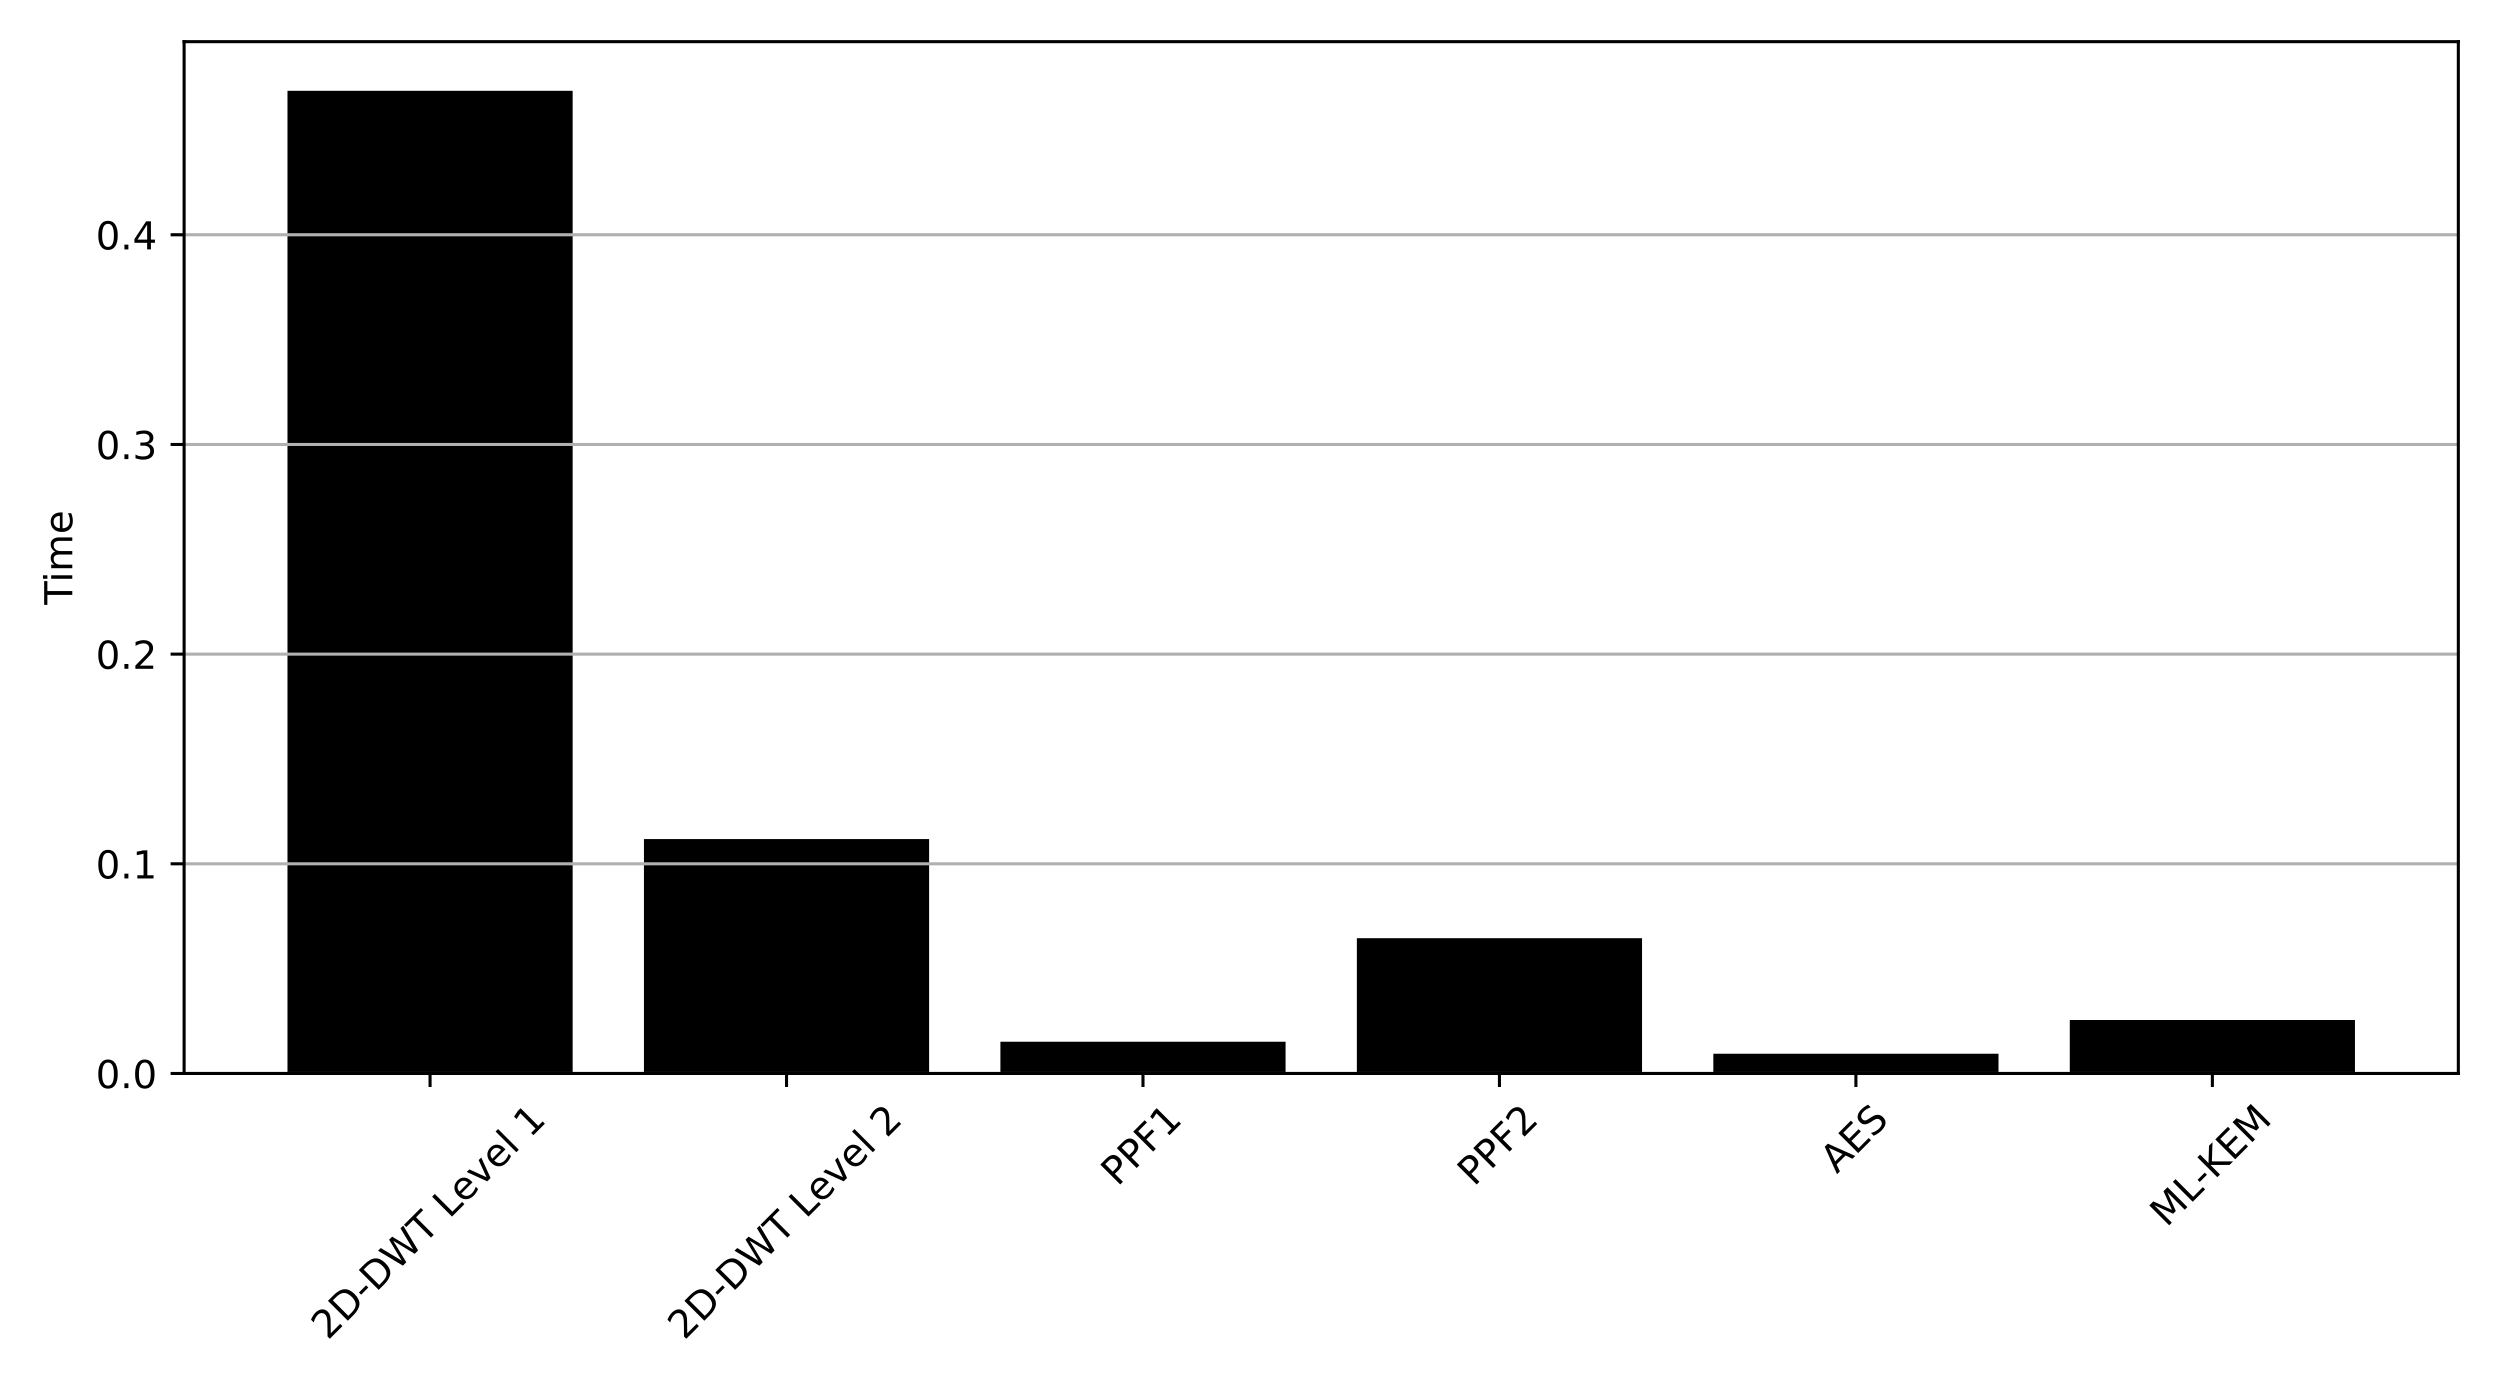
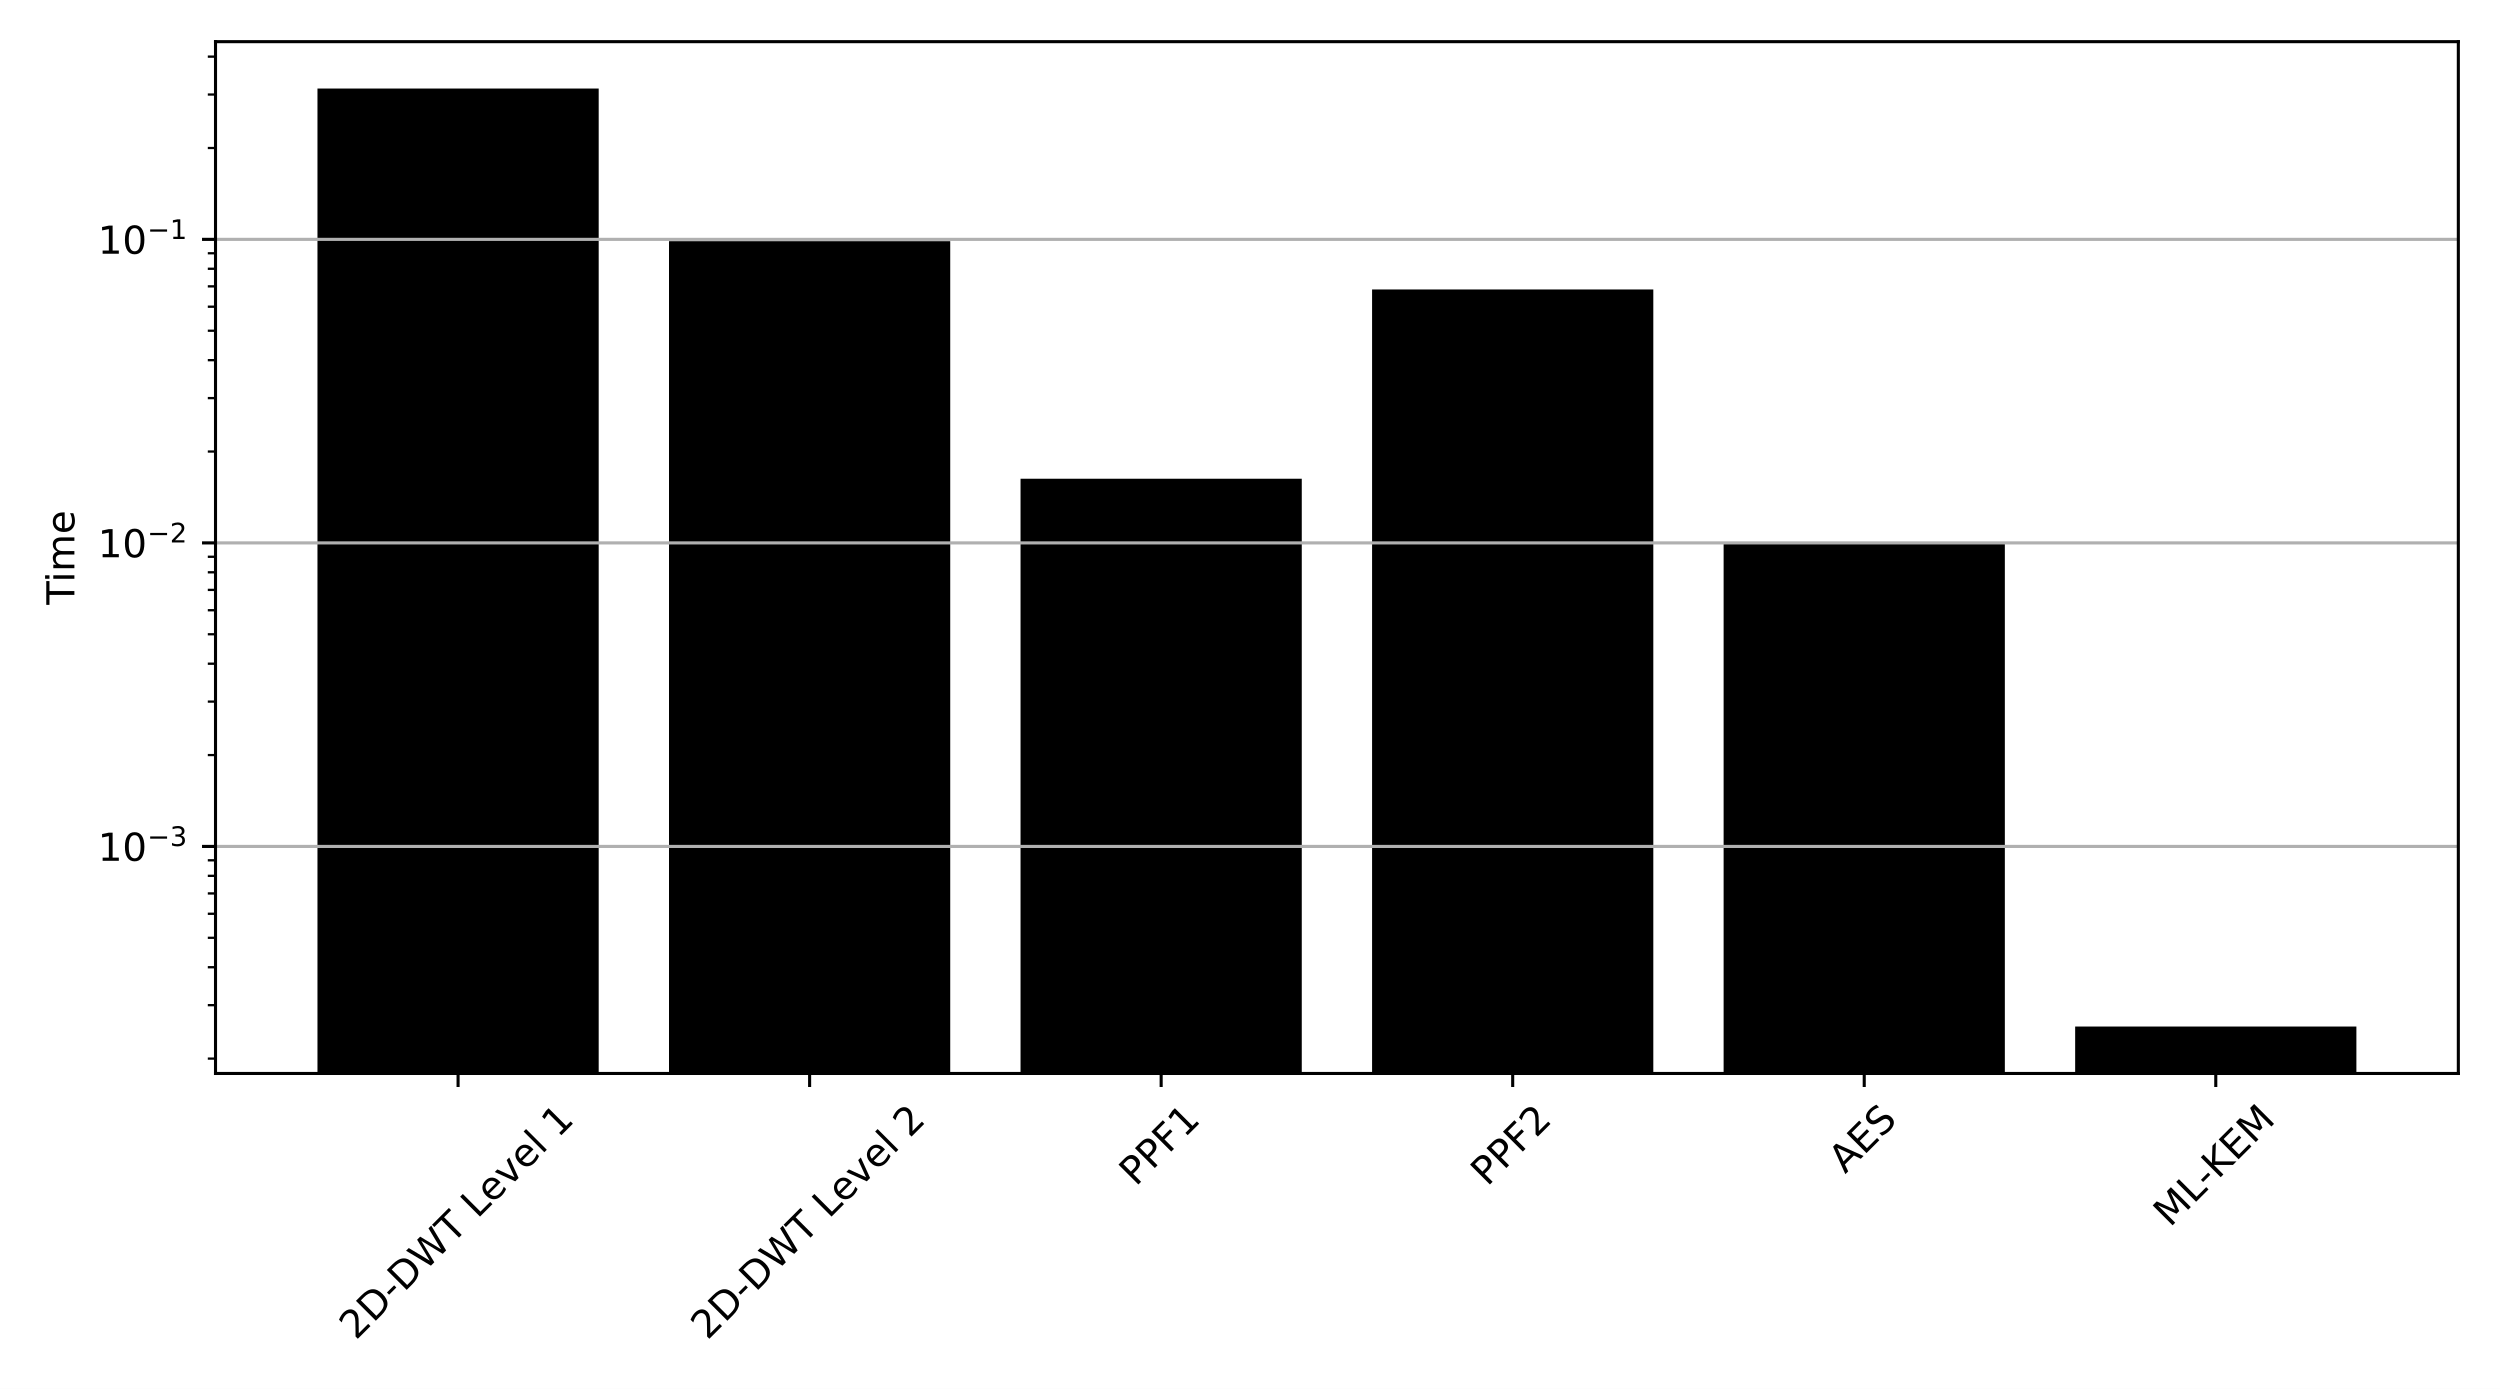
<svg xmlns="http://www.w3.org/2000/svg" xmlns:xlink="http://www.w3.org/1999/xlink" width="648pt" height="360pt" viewBox="0 0 648 360" version="1.1">
  <defs>
    <style type="text/css">*{stroke-linejoin: round; stroke-linecap: butt}</style>
  </defs>
  <g id="figure_1">
    <g id="patch_1">
      <path d="M 0 360  L 648 360  L 648 0  L 0 0  z " style="fill: #ffffff" />
    </g>
    <g id="axes_1">
      <g id="patch_2">
-         <path d="M 47.72 278.242  L 637.2 278.242  L 637.2 10.8  L 47.72 10.8  z " style="fill: #ffffff" />
+         <path d="M 55.862 278.242  L 637.2 278.242  L 637.2 10.8  L 55.862 10.8  z " style="fill: #ffffff" />
      </g>
      <g id="patch_3">
-         <path d="M 74.515 278.242  L 148.431 278.242  L 148.431 23.535  L 74.515 23.535  z " clip-path="url(#p79f7c286e8)" />
+         <path d="M 82.287 78658.875  L 155.182 78658.875  L 155.182 22.956  L 82.287 22.956  z " clip-path="url(#p48018f4379)" />
      </g>
      <g id="patch_4">
-         <path d="M 166.91 278.242  L 240.826 278.242  L 240.826 217.485  L 166.91 217.485  z " clip-path="url(#p79f7c286e8)" />
+         <path d="M 173.405 78658.875  L 246.3 78658.875  L 246.3 62.524  L 173.405 62.524  z " clip-path="url(#p48018f4379)" />
      </g>
      <g id="patch_5">
-         <path d="M 259.305 278.242  L 333.221 278.242  L 333.221 270.015  L 259.305 270.015  z " clip-path="url(#p79f7c286e8)" />
+         <path d="M 264.524 78658.875  L 337.419 78658.875  L 337.419 124.092  L 264.524 124.092  z " clip-path="url(#p48018f4379)" />
      </g>
      <g id="patch_6">
-         <path d="M 351.699 278.242  L 425.615 278.242  L 425.615 243.188  L 351.699 243.188  z " clip-path="url(#p79f7c286e8)" />
+         <path d="M 355.643 78658.875  L 428.538 78658.875  L 428.538 75.034  L 355.643 75.034  z " clip-path="url(#p48018f4379)" />
      </g>
      <g id="patch_7">
-         <path d="M 444.094 278.242  L 518.01 278.242  L 518.01 273.134  L 444.094 273.134  z " clip-path="url(#p79f7c286e8)" />
+         <path d="M 446.762 78658.875  L 519.657 78658.875  L 519.657 140.5  L 446.762 140.5  z " clip-path="url(#p48018f4379)" />
      </g>
      <g id="patch_8">
-         <path d="M 536.489 278.242  L 610.405 278.242  L 610.405 264.384  L 536.489 264.384  z " clip-path="url(#p79f7c286e8)" />
+         <path d="M 537.881 78658.875  L 610.776 78658.875  L 610.776 266.086  L 537.881 266.086  z " clip-path="url(#p48018f4379)" />
      </g>
      <g id="matplotlib.axis_1">
        <g id="xtick_1">
          <g id="line2d_1">
            <defs>
-               <path id="mab9829b18d" d="M 0 0  L 0 3.5  " style="stroke: #000000; stroke-width: 0.8" />
+               <path id="m698e0ecc95" d="M 0 0  L 0 3.5  " style="stroke: #000000; stroke-width: 0.8" />
            </defs>
            <g>
-               <use xlink:href="#mab9829b18d" x="111.473" y="278.242" style="stroke: #000000; stroke-width: 0.8" />
+               <use xlink:href="#m698e0ecc95" x="118.734" y="278.242" style="stroke: #000000; stroke-width: 0.8" />
            </g>
          </g>
          <g id="text_1">
-             <g transform="translate(84.96819 347.5261) rotate(-45) scale(0.1 -0.1)">
+             <g transform="translate(92.22968 347.5261) rotate(-45) scale(0.1 -0.1)">
              <defs>
                <path id="DejaVuSans-32" d="M 1228 531  L 3431 531  L 3431 0  L 469 0  L 469 531  Q 828 903 1448 1529  Q 2069 2156 2228 2338  Q 2531 2678 2651 2914  Q 2772 3150 2772 3378  Q 2772 3750 2511 3984  Q 2250 4219 1831 4219  Q 1534 4219 1204 4116  Q 875 4013 500 3803  L 500 4441  Q 881 4594 1212 4672  Q 1544 4750 1819 4750  Q 2544 4750 2975 4387  Q 3406 4025 3406 3419  Q 3406 3131 3298 2873  Q 3191 2616 2906 2266  Q 2828 2175 2409 1742  Q 1991 1309 1228 531  z " transform="scale(0.015625)" />
                <path id="DejaVuSans-44" d="M 1259 4147  L 1259 519  L 2022 519  Q 2988 519 3436 956  Q 3884 1394 3884 2338  Q 3884 3275 3436 3711  Q 2988 4147 2022 4147  L 1259 4147  z M 628 4666  L 1925 4666  Q 3281 4666 3915 4102  Q 4550 3538 4550 2338  Q 4550 1131 3912 565  Q 3275 0 1925 0  L 628 0  L 628 4666  z " transform="scale(0.015625)" />
                <path id="DejaVuSans-2d" d="M 313 2009  L 1997 2009  L 1997 1497  L 313 1497  L 313 2009  z " transform="scale(0.015625)" />
                <path id="DejaVuSans-57" d="M 213 4666  L 850 4666  L 1831 722  L 2809 4666  L 3519 4666  L 4500 722  L 5478 4666  L 6119 4666  L 4947 0  L 4153 0  L 3169 4050  L 2175 0  L 1381 0  L 213 4666  z " transform="scale(0.015625)" />
                <path id="DejaVuSans-54" d="M -19 4666  L 3928 4666  L 3928 4134  L 2272 4134  L 2272 0  L 1638 0  L 1638 4134  L -19 4134  L -19 4666  z " transform="scale(0.015625)" />
                <path id="DejaVuSans-20" transform="scale(0.015625)" />
                <path id="DejaVuSans-4c" d="M 628 4666  L 1259 4666  L 1259 531  L 3531 531  L 3531 0  L 628 0  L 628 4666  z " transform="scale(0.015625)" />
                <path id="DejaVuSans-65" d="M 3597 1894  L 3597 1613  L 953 1613  Q 991 1019 1311 708  Q 1631 397 2203 397  Q 2534 397 2845 478  Q 3156 559 3463 722  L 3463 178  Q 3153 47 2828 -22  Q 2503 -91 2169 -91  Q 1331 -91 842 396  Q 353 884 353 1716  Q 353 2575 817 3079  Q 1281 3584 2069 3584  Q 2775 3584 3186 3129  Q 3597 2675 3597 1894  z M 3022 2063  Q 3016 2534 2758 2815  Q 2500 3097 2075 3097  Q 1594 3097 1305 2825  Q 1016 2553 972 2059  L 3022 2063  z " transform="scale(0.015625)" />
                <path id="DejaVuSans-76" d="M 191 3500  L 800 3500  L 1894 563  L 2988 3500  L 3597 3500  L 2284 0  L 1503 0  L 191 3500  z " transform="scale(0.015625)" />
                <path id="DejaVuSans-6c" d="M 603 4863  L 1178 4863  L 1178 0  L 603 0  L 603 4863  z " transform="scale(0.015625)" />
                <path id="DejaVuSans-31" d="M 794 531  L 1825 531  L 1825 4091  L 703 3866  L 703 4441  L 1819 4666  L 2450 4666  L 2450 531  L 3481 531  L 3481 0  L 794 0  L 794 531  z " transform="scale(0.015625)" />
              </defs>
              <use xlink:href="#DejaVuSans-32" />
              <use xlink:href="#DejaVuSans-44" x="63.623" />
              <use xlink:href="#DejaVuSans-2d" x="140.625" />
              <use xlink:href="#DejaVuSans-44" x="176.709" />
              <use xlink:href="#DejaVuSans-57" x="253.711" />
              <use xlink:href="#DejaVuSans-54" x="352.588" />
              <use xlink:href="#DejaVuSans-20" x="413.672" />
              <use xlink:href="#DejaVuSans-4c" x="445.459" />
              <use xlink:href="#DejaVuSans-65" x="499.422" />
              <use xlink:href="#DejaVuSans-76" x="560.945" />
              <use xlink:href="#DejaVuSans-65" x="620.125" />
              <use xlink:href="#DejaVuSans-6c" x="681.648" />
              <use xlink:href="#DejaVuSans-20" x="709.432" />
              <use xlink:href="#DejaVuSans-31" x="741.219" />
            </g>
          </g>
        </g>
        <g id="xtick_2">
          <g id="line2d_2">
            <g>
-               <use xlink:href="#mab9829b18d" x="203.868" y="278.242" style="stroke: #000000; stroke-width: 0.8" />
+               <use xlink:href="#m698e0ecc95" x="209.853" y="278.242" style="stroke: #000000; stroke-width: 0.8" />
            </g>
          </g>
          <g id="text_2">
-             <g transform="translate(177.3632 347.5261) rotate(-45) scale(0.1 -0.1)">
+             <g transform="translate(183.3485 347.5261) rotate(-45) scale(0.1 -0.1)">
              <use xlink:href="#DejaVuSans-32" />
              <use xlink:href="#DejaVuSans-44" x="63.623" />
              <use xlink:href="#DejaVuSans-2d" x="140.625" />
              <use xlink:href="#DejaVuSans-44" x="176.709" />
              <use xlink:href="#DejaVuSans-57" x="253.711" />
              <use xlink:href="#DejaVuSans-54" x="352.588" />
              <use xlink:href="#DejaVuSans-20" x="413.672" />
              <use xlink:href="#DejaVuSans-4c" x="445.459" />
              <use xlink:href="#DejaVuSans-65" x="499.422" />
              <use xlink:href="#DejaVuSans-76" x="560.945" />
              <use xlink:href="#DejaVuSans-65" x="620.125" />
              <use xlink:href="#DejaVuSans-6c" x="681.648" />
              <use xlink:href="#DejaVuSans-20" x="709.432" />
              <use xlink:href="#DejaVuSans-32" x="741.219" />
            </g>
          </g>
        </g>
        <g id="xtick_3">
          <g id="line2d_3">
            <g>
-               <use xlink:href="#mab9829b18d" x="296.263" y="278.242" style="stroke: #000000; stroke-width: 0.8" />
+               <use xlink:href="#m698e0ecc95" x="300.972" y="278.242" style="stroke: #000000; stroke-width: 0.8" />
            </g>
          </g>
          <g id="text_3">
-             <g transform="translate(289.6671 307.7083) rotate(-45) scale(0.1 -0.1)">
+             <g transform="translate(294.3762 307.7083) rotate(-45) scale(0.1 -0.1)">
              <defs>
                <path id="DejaVuSans-50" d="M 1259 4147  L 1259 2394  L 2053 2394  Q 2494 2394 2734 2622  Q 2975 2850 2975 3272  Q 2975 3691 2734 3919  Q 2494 4147 2053 4147  L 1259 4147  z M 628 4666  L 2053 4666  Q 2838 4666 3239 4311  Q 3641 3956 3641 3272  Q 3641 2581 3239 2228  Q 2838 1875 2053 1875  L 1259 1875  L 1259 0  L 628 0  L 628 4666  z " transform="scale(0.015625)" />
                <path id="DejaVuSans-46" d="M 628 4666  L 3309 4666  L 3309 4134  L 1259 4134  L 1259 2759  L 3109 2759  L 3109 2228  L 1259 2228  L 1259 0  L 628 0  L 628 4666  z " transform="scale(0.015625)" />
              </defs>
              <use xlink:href="#DejaVuSans-50" />
              <use xlink:href="#DejaVuSans-50" x="60.303" />
              <use xlink:href="#DejaVuSans-46" x="120.605" />
              <use xlink:href="#DejaVuSans-31" x="178.125" />
            </g>
          </g>
        </g>
        <g id="xtick_4">
          <g id="line2d_4">
            <g>
-               <use xlink:href="#mab9829b18d" x="388.657" y="278.242" style="stroke: #000000; stroke-width: 0.8" />
+               <use xlink:href="#m698e0ecc95" x="392.09" y="278.242" style="stroke: #000000; stroke-width: 0.8" />
            </g>
          </g>
          <g id="text_4">
-             <g transform="translate(382.0621 307.7083) rotate(-45) scale(0.1 -0.1)">
+             <g transform="translate(385.495 307.7083) rotate(-45) scale(0.1 -0.1)">
              <use xlink:href="#DejaVuSans-50" />
              <use xlink:href="#DejaVuSans-50" x="60.303" />
              <use xlink:href="#DejaVuSans-46" x="120.605" />
              <use xlink:href="#DejaVuSans-32" x="178.125" />
            </g>
          </g>
        </g>
        <g id="xtick_5">
          <g id="line2d_5">
            <g>
-               <use xlink:href="#mab9829b18d" x="481.052" y="278.242" style="stroke: #000000; stroke-width: 0.8" />
+               <use xlink:href="#m698e0ecc95" x="483.209" y="278.242" style="stroke: #000000; stroke-width: 0.8" />
            </g>
          </g>
          <g id="text_5">
-             <g transform="translate(476.1066 304.4092) rotate(-45) scale(0.1 -0.1)">
+             <g transform="translate(478.2633 304.4092) rotate(-45) scale(0.1 -0.1)">
              <defs>
                <path id="DejaVuSans-41" d="M 2188 4044  L 1331 1722  L 3047 1722  L 2188 4044  z M 1831 4666  L 2547 4666  L 4325 0  L 3669 0  L 3244 1197  L 1141 1197  L 716 0  L 50 0  L 1831 4666  z " transform="scale(0.015625)" />
                <path id="DejaVuSans-45" d="M 628 4666  L 3578 4666  L 3578 4134  L 1259 4134  L 1259 2753  L 3481 2753  L 3481 2222  L 1259 2222  L 1259 531  L 3634 531  L 3634 0  L 628 0  L 628 4666  z " transform="scale(0.015625)" />
                <path id="DejaVuSans-53" d="M 3425 4513  L 3425 3897  Q 3066 4069 2747 4153  Q 2428 4238 2131 4238  Q 1616 4238 1336 4038  Q 1056 3838 1056 3469  Q 1056 3159 1242 3001  Q 1428 2844 1947 2747  L 2328 2669  Q 3034 2534 3370 2195  Q 3706 1856 3706 1288  Q 3706 609 3251 259  Q 2797 -91 1919 -91  Q 1588 -91 1214 -16  Q 841 59 441 206  L 441 856  Q 825 641 1194 531  Q 1563 422 1919 422  Q 2459 422 2753 634  Q 3047 847 3047 1241  Q 3047 1584 2836 1778  Q 2625 1972 2144 2069  L 1759 2144  Q 1053 2284 737 2584  Q 422 2884 422 3419  Q 422 4038 858 4394  Q 1294 4750 2059 4750  Q 2388 4750 2728 4690  Q 3069 4631 3425 4513  z " transform="scale(0.015625)" />
              </defs>
              <use xlink:href="#DejaVuSans-41" />
              <use xlink:href="#DejaVuSans-45" x="68.408" />
              <use xlink:href="#DejaVuSans-53" x="131.592" />
            </g>
          </g>
        </g>
        <g id="xtick_6">
          <g id="line2d_6">
            <g>
-               <use xlink:href="#mab9829b18d" x="573.447" y="278.242" style="stroke: #000000; stroke-width: 0.8" />
+               <use xlink:href="#m698e0ecc95" x="574.328" y="278.242" style="stroke: #000000; stroke-width: 0.8" />
            </g>
          </g>
          <g id="text_6">
-             <g transform="translate(561.5614 318.2895) rotate(-45) scale(0.1 -0.1)">
+             <g transform="translate(562.442 318.2895) rotate(-45) scale(0.1 -0.1)">
              <defs>
                <path id="DejaVuSans-4d" d="M 628 4666  L 1569 4666  L 2759 1491  L 3956 4666  L 4897 4666  L 4897 0  L 4281 0  L 4281 4097  L 3078 897  L 2444 897  L 1241 4097  L 1241 0  L 628 0  L 628 4666  z " transform="scale(0.015625)" />
                <path id="DejaVuSans-4b" d="M 628 4666  L 1259 4666  L 1259 2694  L 3353 4666  L 4166 4666  L 1850 2491  L 4331 0  L 3500 0  L 1259 2247  L 1259 0  L 628 0  L 628 4666  z " transform="scale(0.015625)" />
              </defs>
              <use xlink:href="#DejaVuSans-4d" />
              <use xlink:href="#DejaVuSans-4c" x="86.279" />
              <use xlink:href="#DejaVuSans-2d" x="140.242" />
              <use xlink:href="#DejaVuSans-4b" x="176.326" />
              <use xlink:href="#DejaVuSans-45" x="241.902" />
              <use xlink:href="#DejaVuSans-4d" x="305.086" />
            </g>
          </g>
        </g>
      </g>
      <g id="matplotlib.axis_2">
        <g id="ytick_1">
          <g id="line2d_7">
-             <path d="M 47.72 278.242  L 637.2 278.242  " clip-path="url(#p79f7c286e8)" style="fill: none; stroke: #b0b0b0; stroke-width: 0.8; stroke-linecap: square" />
+             <path d="M 55.862 219.395  L 637.2 219.395  " clip-path="url(#p48018f4379)" style="fill: none; stroke: #b0b0b0; stroke-width: 0.8; stroke-linecap: square" />
          </g>
          <g id="line2d_8">
            <defs>
-               <path id="m521047fa14" d="M 0 0  L -3.5 0  " style="stroke: #000000; stroke-width: 0.8" />
+               <path id="me5a4c937df" d="M 0 0  L -3.5 0  " style="stroke: #000000; stroke-width: 0.8" />
            </defs>
            <g>
-               <use xlink:href="#m521047fa14" x="47.72" y="278.242" style="stroke: #000000; stroke-width: 0.8" />
+               <use xlink:href="#me5a4c937df" x="55.862" y="219.395" style="stroke: #000000; stroke-width: 0.8" />
            </g>
          </g>
          <g id="text_7">
-             <g transform="translate(24.81687 282.0414) scale(0.1 -0.1)">
+             <g transform="translate(25.36205 223.1942) scale(0.1 -0.1)">
              <defs>
                <path id="DejaVuSans-30" d="M 2034 4250  Q 1547 4250 1301 3770  Q 1056 3291 1056 2328  Q 1056 1369 1301 889  Q 1547 409 2034 409  Q 2525 409 2770 889  Q 3016 1369 3016 2328  Q 3016 3291 2770 3770  Q 2525 4250 2034 4250  z M 2034 4750  Q 2819 4750 3233 4129  Q 3647 3509 3647 2328  Q 3647 1150 3233 529  Q 2819 -91 2034 -91  Q 1250 -91 836 529  Q 422 1150 422 2328  Q 422 3509 836 4129  Q 1250 4750 2034 4750  z " transform="scale(0.015625)" />
-                 <path id="DejaVuSans-2e" d="M 684 794  L 1344 794  L 1344 0  L 684 0  L 684 794  z " transform="scale(0.015625)" />
+                 <path id="DejaVuSans-2212" d="M 678 2272  L 4684 2272  L 4684 1741  L 678 1741  L 678 2272  z " transform="scale(0.015625)" />
+                 <path id="DejaVuSans-33" d="M 2597 2516  Q 3050 2419 3304 2112  Q 3559 1806 3559 1356  Q 3559 666 3084 287  Q 2609 -91 1734 -91  Q 1441 -91 1130 -33  Q 819 25 488 141  L 488 750  Q 750 597 1062 519  Q 1375 441 1716 441  Q 2309 441 2620 675  Q 2931 909 2931 1356  Q 2931 1769 2642 2001  Q 2353 2234 1838 2234  L 1294 2234  L 1294 2753  L 1863 2753  Q 2328 2753 2575 2939  Q 2822 3125 2822 3475  Q 2822 3834 2567 4026  Q 2313 4219 1838 4219  Q 1578 4219 1281 4162  Q 984 4106 628 3988  L 628 4550  Q 988 4650 1302 4700  Q 1616 4750 1894 4750  Q 2613 4750 3031 4423  Q 3450 4097 3450 3541  Q 3450 3153 3228 2886  Q 3006 2619 2597 2516  z " transform="scale(0.015625)" />
              </defs>
-               <use xlink:href="#DejaVuSans-30" />
-               <use xlink:href="#DejaVuSans-2e" x="63.623" />
-               <use xlink:href="#DejaVuSans-30" x="95.41" />
+               <use xlink:href="#DejaVuSans-31" transform="translate(0 0.765625)" />
+               <use xlink:href="#DejaVuSans-30" transform="translate(63.62305 0.765625)" />
+               <use xlink:href="#DejaVuSans-2212" transform="translate(128.2031 39.04688) scale(0.7)" />
+               <use xlink:href="#DejaVuSans-33" transform="translate(186.8555 39.04688) scale(0.7)" />
            </g>
          </g>
        </g>
        <g id="ytick_2">
          <g id="line2d_9">
-             <path d="M 47.72 223.895  L 637.2 223.895  " clip-path="url(#p79f7c286e8)" style="fill: none; stroke: #b0b0b0; stroke-width: 0.8; stroke-linecap: square" />
+             <path d="M 55.862 140.719  L 637.2 140.719  " clip-path="url(#p48018f4379)" style="fill: none; stroke: #b0b0b0; stroke-width: 0.8; stroke-linecap: square" />
          </g>
          <g id="line2d_10">
            <g>
-               <use xlink:href="#m521047fa14" x="47.72" y="223.895" style="stroke: #000000; stroke-width: 0.8" />
+               <use xlink:href="#me5a4c937df" x="55.862" y="140.719" style="stroke: #000000; stroke-width: 0.8" />
            </g>
          </g>
          <g id="text_8">
-             <g transform="translate(24.81687 227.694) scale(0.1 -0.1)">
-               <use xlink:href="#DejaVuSans-30" />
-               <use xlink:href="#DejaVuSans-2e" x="63.623" />
-               <use xlink:href="#DejaVuSans-31" x="95.41" />
+             <g transform="translate(25.36205 144.5187) scale(0.1 -0.1)">
+               <use xlink:href="#DejaVuSans-31" transform="translate(0 0.765625)" />
+               <use xlink:href="#DejaVuSans-30" transform="translate(63.62305 0.765625)" />
+               <use xlink:href="#DejaVuSans-2212" transform="translate(128.2031 39.04688) scale(0.7)" />
+               <use xlink:href="#DejaVuSans-32" transform="translate(186.8555 39.04688) scale(0.7)" />
            </g>
          </g>
        </g>
        <g id="ytick_3">
          <g id="line2d_11">
-             <path d="M 47.72 169.547  L 637.2 169.547  " clip-path="url(#p79f7c286e8)" style="fill: none; stroke: #b0b0b0; stroke-width: 0.8; stroke-linecap: square" />
+             <path d="M 55.862 62.044  L 637.2 62.044  " clip-path="url(#p48018f4379)" style="fill: none; stroke: #b0b0b0; stroke-width: 0.8; stroke-linecap: square" />
          </g>
          <g id="line2d_12">
            <g>
-               <use xlink:href="#m521047fa14" x="47.72" y="169.547" style="stroke: #000000; stroke-width: 0.8" />
+               <use xlink:href="#me5a4c937df" x="55.862" y="62.044" style="stroke: #000000; stroke-width: 0.8" />
            </g>
          </g>
          <g id="text_9">
-             <g transform="translate(24.81687 173.3467) scale(0.1 -0.1)">
-               <use xlink:href="#DejaVuSans-30" />
-               <use xlink:href="#DejaVuSans-2e" x="63.623" />
-               <use xlink:href="#DejaVuSans-32" x="95.41" />
+             <g transform="translate(25.36205 65.84318) scale(0.1 -0.1)">
+               <use xlink:href="#DejaVuSans-31" transform="translate(0 0.684375)" />
+               <use xlink:href="#DejaVuSans-30" transform="translate(63.62305 0.684375)" />
+               <use xlink:href="#DejaVuSans-2212" transform="translate(128.2031 38.96563) scale(0.7)" />
+               <use xlink:href="#DejaVuSans-31" transform="translate(186.8555 38.96563) scale(0.7)" />
            </g>
          </g>
        </g>
        <g id="ytick_4">
          <g id="line2d_13">
-             <path d="M 47.72 115.2  L 637.2 115.2  " clip-path="url(#p79f7c286e8)" style="fill: none; stroke: #b0b0b0; stroke-width: 0.8; stroke-linecap: square" />
-           </g>
+             <defs>
+               <path id="mdcf206f4e1" d="M 0 0  L -2 0  " style="stroke: #000000; stroke-width: 0.6" />
+             </defs>
+             <g>
+               <use xlink:href="#mdcf206f4e1" x="55.862" y="274.387" style="stroke: #000000; stroke-width: 0.6" />
+             </g>
+           </g>
+         </g>
+         <g id="ytick_5">
          <g id="line2d_14">
            <g>
-               <use xlink:href="#m521047fa14" x="47.72" y="115.2" style="stroke: #000000; stroke-width: 0.8" />
-             </g>
-           </g>
-           <g id="text_10">
-             <g transform="translate(24.81687 118.9993) scale(0.1 -0.1)">
-               <defs>
-                 <path id="DejaVuSans-33" d="M 2597 2516  Q 3050 2419 3304 2112  Q 3559 1806 3559 1356  Q 3559 666 3084 287  Q 2609 -91 1734 -91  Q 1441 -91 1130 -33  Q 819 25 488 141  L 488 750  Q 750 597 1062 519  Q 1375 441 1716 441  Q 2309 441 2620 675  Q 2931 909 2931 1356  Q 2931 1769 2642 2001  Q 2353 2234 1838 2234  L 1294 2234  L 1294 2753  L 1863 2753  Q 2328 2753 2575 2939  Q 2822 3125 2822 3475  Q 2822 3834 2567 4026  Q 2313 4219 1838 4219  Q 1578 4219 1281 4162  Q 984 4106 628 3988  L 628 4550  Q 988 4650 1302 4700  Q 1616 4750 1894 4750  Q 2613 4750 3031 4423  Q 3450 4097 3450 3541  Q 3450 3153 3228 2886  Q 3006 2619 2597 2516  z " transform="scale(0.015625)" />
-               </defs>
-               <use xlink:href="#DejaVuSans-30" />
-               <use xlink:href="#DejaVuSans-2e" x="63.623" />
-               <use xlink:href="#DejaVuSans-33" x="95.41" />
-             </g>
-           </g>
-         </g>
-         <g id="ytick_5">
+               <use xlink:href="#mdcf206f4e1" x="55.862" y="260.533" style="stroke: #000000; stroke-width: 0.6" />
+             </g>
+           </g>
+         </g>
+         <g id="ytick_6">
          <g id="line2d_15">
-             <path d="M 47.72 60.853  L 637.2 60.853  " clip-path="url(#p79f7c286e8)" style="fill: none; stroke: #b0b0b0; stroke-width: 0.8; stroke-linecap: square" />
-           </g>
+             <g>
+               <use xlink:href="#mdcf206f4e1" x="55.862" y="250.703" style="stroke: #000000; stroke-width: 0.6" />
+             </g>
+           </g>
+         </g>
+         <g id="ytick_7">
          <g id="line2d_16">
            <g>
-               <use xlink:href="#m521047fa14" x="47.72" y="60.853" style="stroke: #000000; stroke-width: 0.8" />
-             </g>
-           </g>
-           <g id="text_11">
-             <g transform="translate(24.81687 64.65195) scale(0.1 -0.1)">
-               <defs>
-                 <path id="DejaVuSans-34" d="M 2419 4116  L 825 1625  L 2419 1625  L 2419 4116  z M 2253 4666  L 3047 4666  L 3047 1625  L 3713 1625  L 3713 1100  L 3047 1100  L 3047 0  L 2419 0  L 2419 1100  L 313 1100  L 313 1709  L 2253 4666  z " transform="scale(0.015625)" />
-               </defs>
-               <use xlink:href="#DejaVuSans-30" />
-               <use xlink:href="#DejaVuSans-2e" x="63.623" />
-               <use xlink:href="#DejaVuSans-34" x="95.41" />
-             </g>
-           </g>
-         </g>
-         <g id="text_12">
-           <g transform="translate(18.73719 156.7547) rotate(-90) scale(0.1 -0.1)">
+               <use xlink:href="#mdcf206f4e1" x="55.862" y="243.079" style="stroke: #000000; stroke-width: 0.6" />
+             </g>
+           </g>
+         </g>
+         <g id="ytick_8">
+           <g id="line2d_17">
+             <g>
+               <use xlink:href="#mdcf206f4e1" x="55.862" y="236.849" style="stroke: #000000; stroke-width: 0.6" />
+             </g>
+           </g>
+         </g>
+         <g id="ytick_9">
+           <g id="line2d_18">
+             <g>
+               <use xlink:href="#mdcf206f4e1" x="55.862" y="231.582" style="stroke: #000000; stroke-width: 0.6" />
+             </g>
+           </g>
+         </g>
+         <g id="ytick_10">
+           <g id="line2d_19">
+             <g>
+               <use xlink:href="#mdcf206f4e1" x="55.862" y="227.019" style="stroke: #000000; stroke-width: 0.6" />
+             </g>
+           </g>
+         </g>
+         <g id="ytick_11">
+           <g id="line2d_20">
+             <g>
+               <use xlink:href="#mdcf206f4e1" x="55.862" y="222.995" style="stroke: #000000; stroke-width: 0.6" />
+             </g>
+           </g>
+         </g>
+         <g id="ytick_12">
+           <g id="line2d_21">
+             <g>
+               <use xlink:href="#mdcf206f4e1" x="55.862" y="195.711" style="stroke: #000000; stroke-width: 0.6" />
+             </g>
+           </g>
+         </g>
+         <g id="ytick_13">
+           <g id="line2d_22">
+             <g>
+               <use xlink:href="#mdcf206f4e1" x="55.862" y="181.857" style="stroke: #000000; stroke-width: 0.6" />
+             </g>
+           </g>
+         </g>
+         <g id="ytick_14">
+           <g id="line2d_23">
+             <g>
+               <use xlink:href="#mdcf206f4e1" x="55.862" y="172.028" style="stroke: #000000; stroke-width: 0.6" />
+             </g>
+           </g>
+         </g>
+         <g id="ytick_15">
+           <g id="line2d_24">
+             <g>
+               <use xlink:href="#mdcf206f4e1" x="55.862" y="164.403" style="stroke: #000000; stroke-width: 0.6" />
+             </g>
+           </g>
+         </g>
+         <g id="ytick_16">
+           <g id="line2d_25">
+             <g>
+               <use xlink:href="#mdcf206f4e1" x="55.862" y="158.174" style="stroke: #000000; stroke-width: 0.6" />
+             </g>
+           </g>
+         </g>
+         <g id="ytick_17">
+           <g id="line2d_26">
+             <g>
+               <use xlink:href="#mdcf206f4e1" x="55.862" y="152.906" style="stroke: #000000; stroke-width: 0.6" />
+             </g>
+           </g>
+         </g>
+         <g id="ytick_18">
+           <g id="line2d_27">
+             <g>
+               <use xlink:href="#mdcf206f4e1" x="55.862" y="148.344" style="stroke: #000000; stroke-width: 0.6" />
+             </g>
+           </g>
+         </g>
+         <g id="ytick_19">
+           <g id="line2d_28">
+             <g>
+               <use xlink:href="#mdcf206f4e1" x="55.862" y="144.319" style="stroke: #000000; stroke-width: 0.6" />
+             </g>
+           </g>
+         </g>
+         <g id="ytick_20">
+           <g id="line2d_29">
+             <g>
+               <use xlink:href="#mdcf206f4e1" x="55.862" y="117.036" style="stroke: #000000; stroke-width: 0.6" />
+             </g>
+           </g>
+         </g>
+         <g id="ytick_21">
+           <g id="line2d_30">
+             <g>
+               <use xlink:href="#mdcf206f4e1" x="55.862" y="103.182" style="stroke: #000000; stroke-width: 0.6" />
+             </g>
+           </g>
+         </g>
+         <g id="ytick_22">
+           <g id="line2d_31">
+             <g>
+               <use xlink:href="#mdcf206f4e1" x="55.862" y="93.352" style="stroke: #000000; stroke-width: 0.6" />
+             </g>
+           </g>
+         </g>
+         <g id="ytick_23">
+           <g id="line2d_32">
+             <g>
+               <use xlink:href="#mdcf206f4e1" x="55.862" y="85.728" style="stroke: #000000; stroke-width: 0.6" />
+             </g>
+           </g>
+         </g>
+         <g id="ytick_24">
+           <g id="line2d_33">
+             <g>
+               <use xlink:href="#mdcf206f4e1" x="55.862" y="79.498" style="stroke: #000000; stroke-width: 0.6" />
+             </g>
+           </g>
+         </g>
+         <g id="ytick_25">
+           <g id="line2d_34">
+             <g>
+               <use xlink:href="#mdcf206f4e1" x="55.862" y="74.231" style="stroke: #000000; stroke-width: 0.6" />
+             </g>
+           </g>
+         </g>
+         <g id="ytick_26">
+           <g id="line2d_35">
+             <g>
+               <use xlink:href="#mdcf206f4e1" x="55.862" y="69.668" style="stroke: #000000; stroke-width: 0.6" />
+             </g>
+           </g>
+         </g>
+         <g id="ytick_27">
+           <g id="line2d_36">
+             <g>
+               <use xlink:href="#mdcf206f4e1" x="55.862" y="65.644" style="stroke: #000000; stroke-width: 0.6" />
+             </g>
+           </g>
+         </g>
+         <g id="ytick_28">
+           <g id="line2d_37">
+             <g>
+               <use xlink:href="#mdcf206f4e1" x="55.862" y="38.36" style="stroke: #000000; stroke-width: 0.6" />
+             </g>
+           </g>
+         </g>
+         <g id="ytick_29">
+           <g id="line2d_38">
+             <g>
+               <use xlink:href="#mdcf206f4e1" x="55.862" y="24.506" style="stroke: #000000; stroke-width: 0.6" />
+             </g>
+           </g>
+         </g>
+         <g id="ytick_30">
+           <g id="line2d_39">
+             <g>
+               <use xlink:href="#mdcf206f4e1" x="55.862" y="14.677" style="stroke: #000000; stroke-width: 0.6" />
+             </g>
+           </g>
+         </g>
+         <g id="text_10">
+           <g transform="translate(19.28237 156.7547) rotate(-90) scale(0.1 -0.1)">
            <defs>
              <path id="DejaVuSans-69" d="M 603 3500  L 1178 3500  L 1178 0  L 603 0  L 603 3500  z M 603 4863  L 1178 4863  L 1178 4134  L 603 4134  L 603 4863  z " transform="scale(0.015625)" />
              <path id="DejaVuSans-6d" d="M 3328 2828  Q 3544 3216 3844 3400  Q 4144 3584 4550 3584  Q 5097 3584 5394 3201  Q 5691 2819 5691 2113  L 5691 0  L 5113 0  L 5113 2094  Q 5113 2597 4934 2840  Q 4756 3084 4391 3084  Q 3944 3084 3684 2787  Q 3425 2491 3425 1978  L 3425 0  L 2847 0  L 2847 2094  Q 2847 2600 2669 2842  Q 2491 3084 2119 3084  Q 1678 3084 1418 2786  Q 1159 2488 1159 1978  L 1159 0  L 581 0  L 581 3500  L 1159 3500  L 1159 2956  Q 1356 3278 1631 3431  Q 1906 3584 2284 3584  Q 2666 3584 2933 3390  Q 3200 3197 3328 2828  z " transform="scale(0.015625)" />
            </defs>
            <use xlink:href="#DejaVuSans-54" />
            <use xlink:href="#DejaVuSans-69" x="57.959" />
            <use xlink:href="#DejaVuSans-6d" x="85.742" />
            <use xlink:href="#DejaVuSans-65" x="183.154" />
          </g>
        </g>
      </g>
      <g id="patch_9">
-         <path d="M 47.72 278.242  L 47.72 10.8  " style="fill: none; stroke: #000000; stroke-width: 0.8; stroke-linejoin: miter; stroke-linecap: square" />
+         <path d="M 55.862 278.242  L 55.862 10.8  " style="fill: none; stroke: #000000; stroke-width: 0.8; stroke-linejoin: miter; stroke-linecap: square" />
      </g>
      <g id="patch_10">
        <path d="M 637.2 278.242  L 637.2 10.8  " style="fill: none; stroke: #000000; stroke-width: 0.8; stroke-linejoin: miter; stroke-linecap: square" />
      </g>
      <g id="patch_11">
-         <path d="M 47.72 278.242  L 637.2 278.242  " style="fill: none; stroke: #000000; stroke-width: 0.8; stroke-linejoin: miter; stroke-linecap: square" />
+         <path d="M 55.862 278.242  L 637.2 278.242  " style="fill: none; stroke: #000000; stroke-width: 0.8; stroke-linejoin: miter; stroke-linecap: square" />
      </g>
      <g id="patch_12">
-         <path d="M 47.72 10.8  L 637.2 10.8  " style="fill: none; stroke: #000000; stroke-width: 0.8; stroke-linejoin: miter; stroke-linecap: square" />
+         <path d="M 55.862 10.8  L 637.2 10.8  " style="fill: none; stroke: #000000; stroke-width: 0.8; stroke-linejoin: miter; stroke-linecap: square" />
      </g>
    </g>
  </g>
  <defs>
-     <clipPath id="p79f7c286e8">
-       <rect x="47.72" y="10.8" width="589.48" height="267.442" />
+     <clipPath id="p48018f4379">
+       <rect x="55.862" y="10.8" width="581.338" height="267.442" />
    </clipPath>
  </defs>
</svg>
